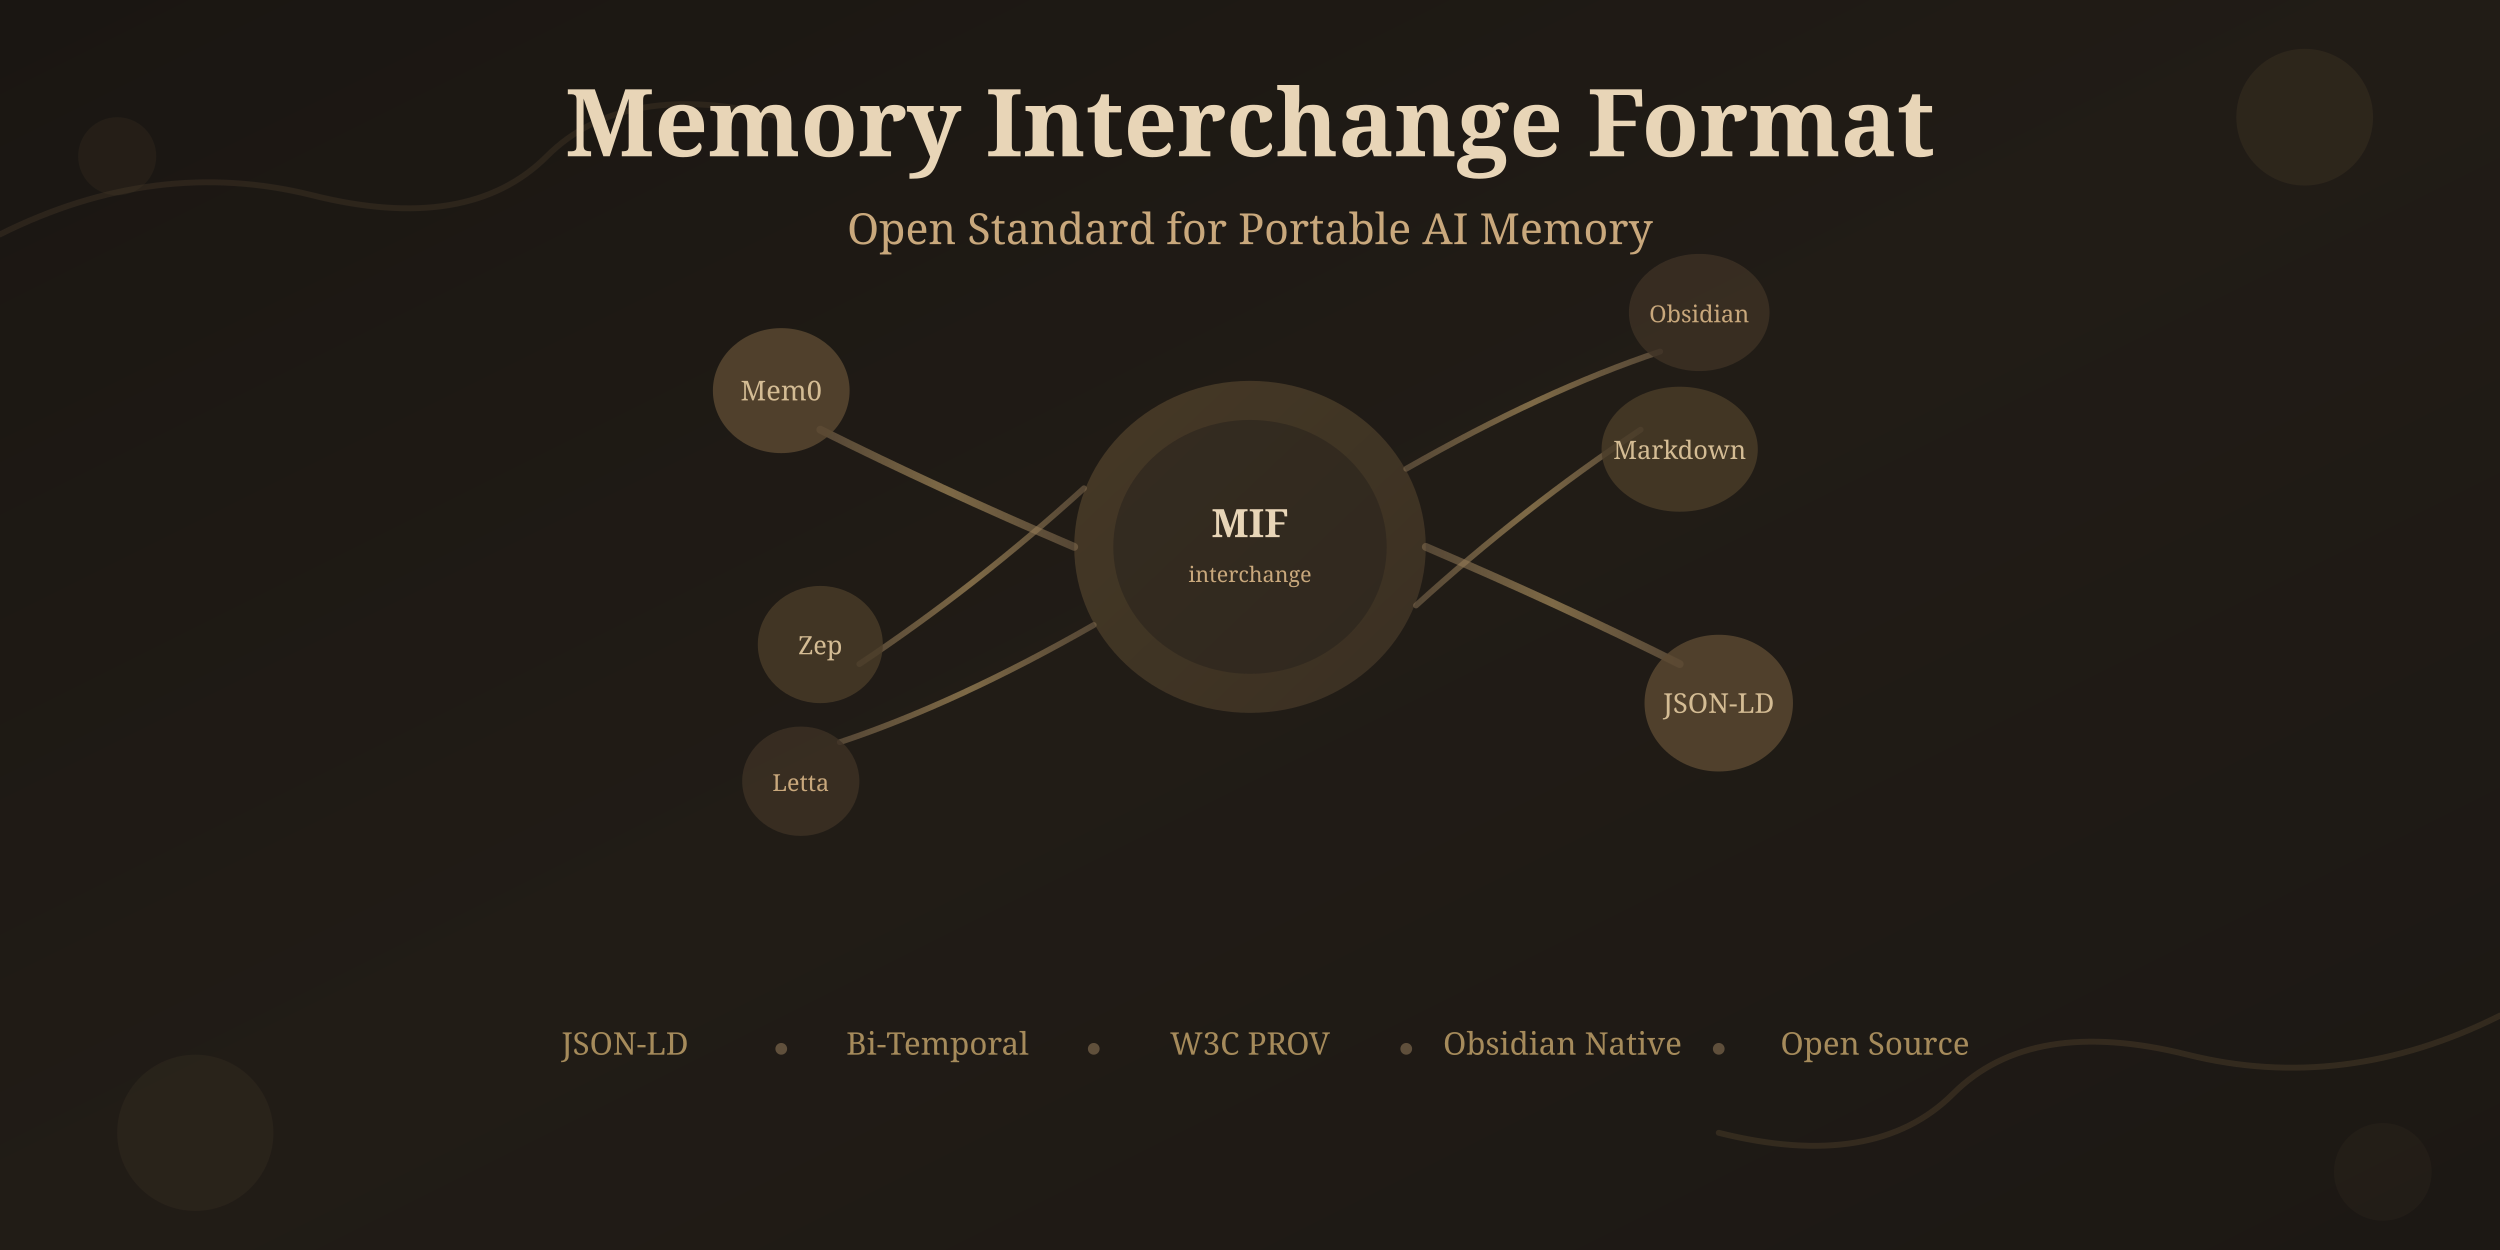
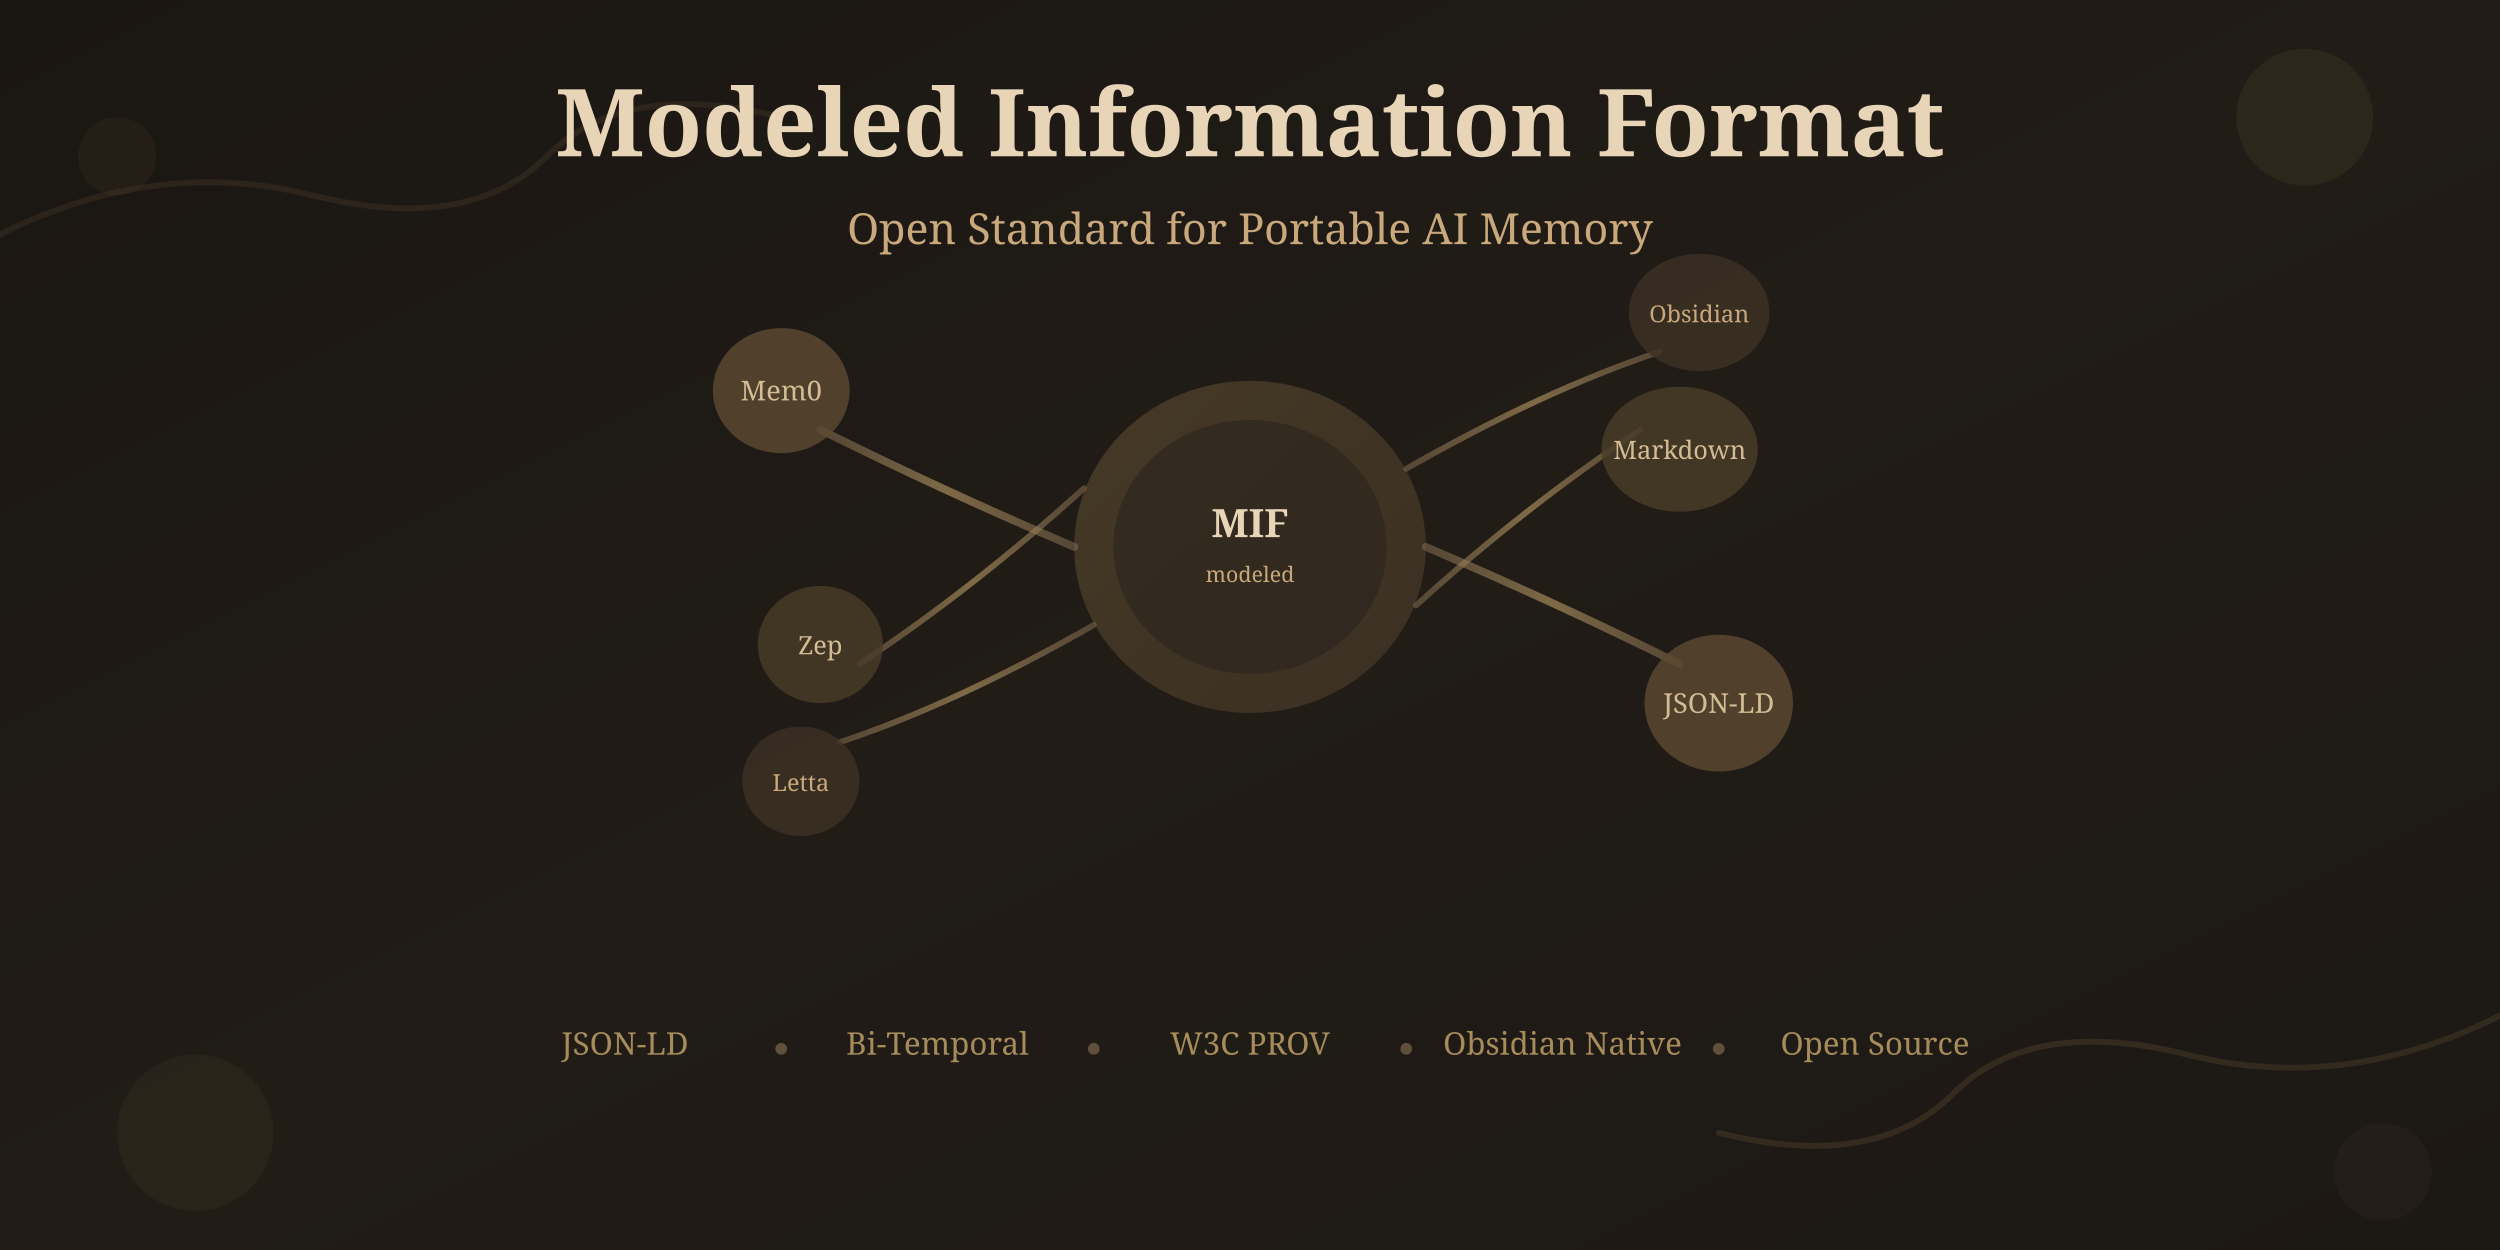
<svg xmlns="http://www.w3.org/2000/svg" viewBox="0 0 1280 640" width="1280" height="640">
  <defs>
    <linearGradient id="bgGradientDark" x1="0%" y1="0%" x2="100%" y2="100%">
      <stop offset="0%" style="stop-color:#1a1612" />
      <stop offset="50%" style="stop-color:#211c16" />
      <stop offset="100%" style="stop-color:#1c1814" />
    </linearGradient>
    <filter id="softGlow" x="-50%" y="-50%" width="200%" height="200%">
      <feGaussianBlur in="SourceGraphic" stdDeviation="3" result="blur" />
      <feMerge>
        <feMergeNode in="blur" />
        <feMergeNode in="SourceGraphic" />
      </feMerge>
    </filter>
    <linearGradient id="memoryGradDark" x1="0%" y1="0%" x2="100%" y2="100%">
      <stop offset="0%" style="stop-color:#4a3c28" />
      <stop offset="100%" style="stop-color:#3d3124" />
    </linearGradient>
    <linearGradient id="connGradDark" x1="0%" y1="0%" x2="100%" y2="0%">
      <stop offset="0%" style="stop-color:#8b7355;stop-opacity:0.5" />
      <stop offset="50%" style="stop-color:#a68b5b;stop-opacity:0.7" />
      <stop offset="100%" style="stop-color:#8b7355;stop-opacity:0.5" />
    </linearGradient>
  </defs>
  <rect width="1280" height="640" fill="url(#bgGradientDark)" />
  <path d="M0,120 Q80,80 160,100 Q240,120 280,80 Q320,40 400,60" fill="none" stroke="#3d3124" stroke-width="3" stroke-linecap="round" opacity="0.5" />
  <path d="M1280,520 Q1200,560 1120,540 Q1040,520 1000,560 Q960,600 880,580" fill="none" stroke="#4a3c28" stroke-width="3" stroke-linecap="round" opacity="0.5" />
  <g transform="translate(640, 280)">
    <ellipse cx="0" cy="0" rx="90" ry="85" fill="url(#memoryGradDark)" opacity="0.9" />
    <ellipse cx="0" cy="0" rx="70" ry="65" fill="#2a231c" opacity="0.6" />
    <path d="M-90,0 Q-160,-30 -220,-60" fill="none" stroke="url(#connGradDark)" stroke-width="4" stroke-linecap="round" />
    <path d="M-85,-30 Q-140,20 -200,60" fill="none" stroke="url(#connGradDark)" stroke-width="3" stroke-linecap="round" />
    <path d="M-80,40 Q-150,80 -210,100" fill="none" stroke="url(#connGradDark)" stroke-width="3" stroke-linecap="round" />
    <path d="M90,0 Q160,30 220,60" fill="none" stroke="url(#connGradDark)" stroke-width="4" stroke-linecap="round" />
    <path d="M85,30 Q140,-20 200,-60" fill="none" stroke="url(#connGradDark)" stroke-width="3" stroke-linecap="round" />
    <path d="M80,-40 Q150,-80 210,-100" fill="none" stroke="url(#connGradDark)" stroke-width="3" stroke-linecap="round" />
    <g transform="translate(-240, -80)">
      <ellipse cx="0" cy="0" rx="35" ry="32" fill="#5c4a32" opacity="0.8" />
      <text x="0" y="5" font-family="Georgia, serif" font-size="14" fill="#d4bc94" text-anchor="middle">Mem0</text>
    </g>
    <g transform="translate(-220, 50)">
      <ellipse cx="0" cy="0" rx="32" ry="30" fill="#4a3c28" opacity="0.8" />
      <text x="0" y="5" font-family="Georgia, serif" font-size="13" fill="#d4bc94" text-anchor="middle">Zep</text>
    </g>
    <g transform="translate(-230, 120)">
      <ellipse cx="0" cy="0" rx="30" ry="28" fill="#3d3124" opacity="0.8" />
      <text x="0" y="5" font-family="Georgia, serif" font-size="12" fill="#c9a87c" text-anchor="middle">Letta</text>
    </g>
    <g transform="translate(240, 80)">
      <ellipse cx="0" cy="0" rx="38" ry="35" fill="#5c4a32" opacity="0.8" />
      <text x="0" y="5" font-family="Georgia, serif" font-size="14" fill="#d4bc94" text-anchor="middle">JSON-LD</text>
    </g>
    <g transform="translate(220, -50)">
      <ellipse cx="0" cy="0" rx="40" ry="32" fill="#4a3c28" opacity="0.8" />
      <text x="0" y="5" font-family="Georgia, serif" font-size="13" fill="#d4bc94" text-anchor="middle">Markdown</text>
    </g>
    <g transform="translate(230, -120)">
      <ellipse cx="0" cy="0" rx="36" ry="30" fill="#3d3124" opacity="0.8" />
      <text x="0" y="5" font-family="Georgia, serif" font-size="12" fill="#c9a87c" text-anchor="middle">Obsidian</text>
    </g>
    <text x="0" y="-5" font-family="Georgia, serif" font-size="20" font-weight="bold" fill="#e8d5b7" text-anchor="middle">MIF</text>
-     <text x="0" y="18" font-family="Georgia, serif" font-size="11" fill="#c9a87c" text-anchor="middle">interchange</text>
+     <text x="0" y="18" font-family="Georgia, serif" font-size="11" fill="#c9a87c" text-anchor="middle">modeled</text>
  </g>
  <text x="640" y="80" font-family="Georgia, serif" font-size="48" font-weight="bold" fill="#e8d5b7" text-anchor="middle">
-     Memory Interchange Format
+     Modeled Information Format
  </text>
  <text x="640" y="125" font-family="Georgia, serif" font-size="22" fill="#c9a87c" text-anchor="middle">
    Open Standard for Portable AI Memory
  </text>
  <g transform="translate(640, 540)">
    <text x="-320" y="0" font-family="Georgia, serif" font-size="16" fill="#a68b5b" text-anchor="middle">JSON-LD</text>
    <text x="-160" y="0" font-family="Georgia, serif" font-size="16" fill="#a68b5b" text-anchor="middle">Bi-Temporal</text>
    <text x="0" y="0" font-family="Georgia, serif" font-size="16" fill="#a68b5b" text-anchor="middle">W3C PROV</text>
    <text x="160" y="0" font-family="Georgia, serif" font-size="16" fill="#a68b5b" text-anchor="middle">Obsidian Native</text>
    <text x="320" y="0" font-family="Georgia, serif" font-size="16" fill="#a68b5b" text-anchor="middle">Open Source</text>
    <circle cx="-240" cy="-3" r="3" fill="#8b7355" opacity="0.6" />
    <circle cx="-80" cy="-3" r="3" fill="#8b7355" opacity="0.6" />
    <circle cx="80" cy="-3" r="3" fill="#8b7355" opacity="0.6" />
    <circle cx="240" cy="-3" r="3" fill="#8b7355" opacity="0.6" />
  </g>
  <circle cx="100" cy="580" r="40" fill="#3d3124" opacity="0.3" />
  <circle cx="1180" cy="60" r="35" fill="#4a3c28" opacity="0.3" />
  <circle cx="1220" cy="600" r="25" fill="#3d3124" opacity="0.2" />
  <circle cx="60" cy="80" r="20" fill="#4a3c28" opacity="0.2" />
</svg>
